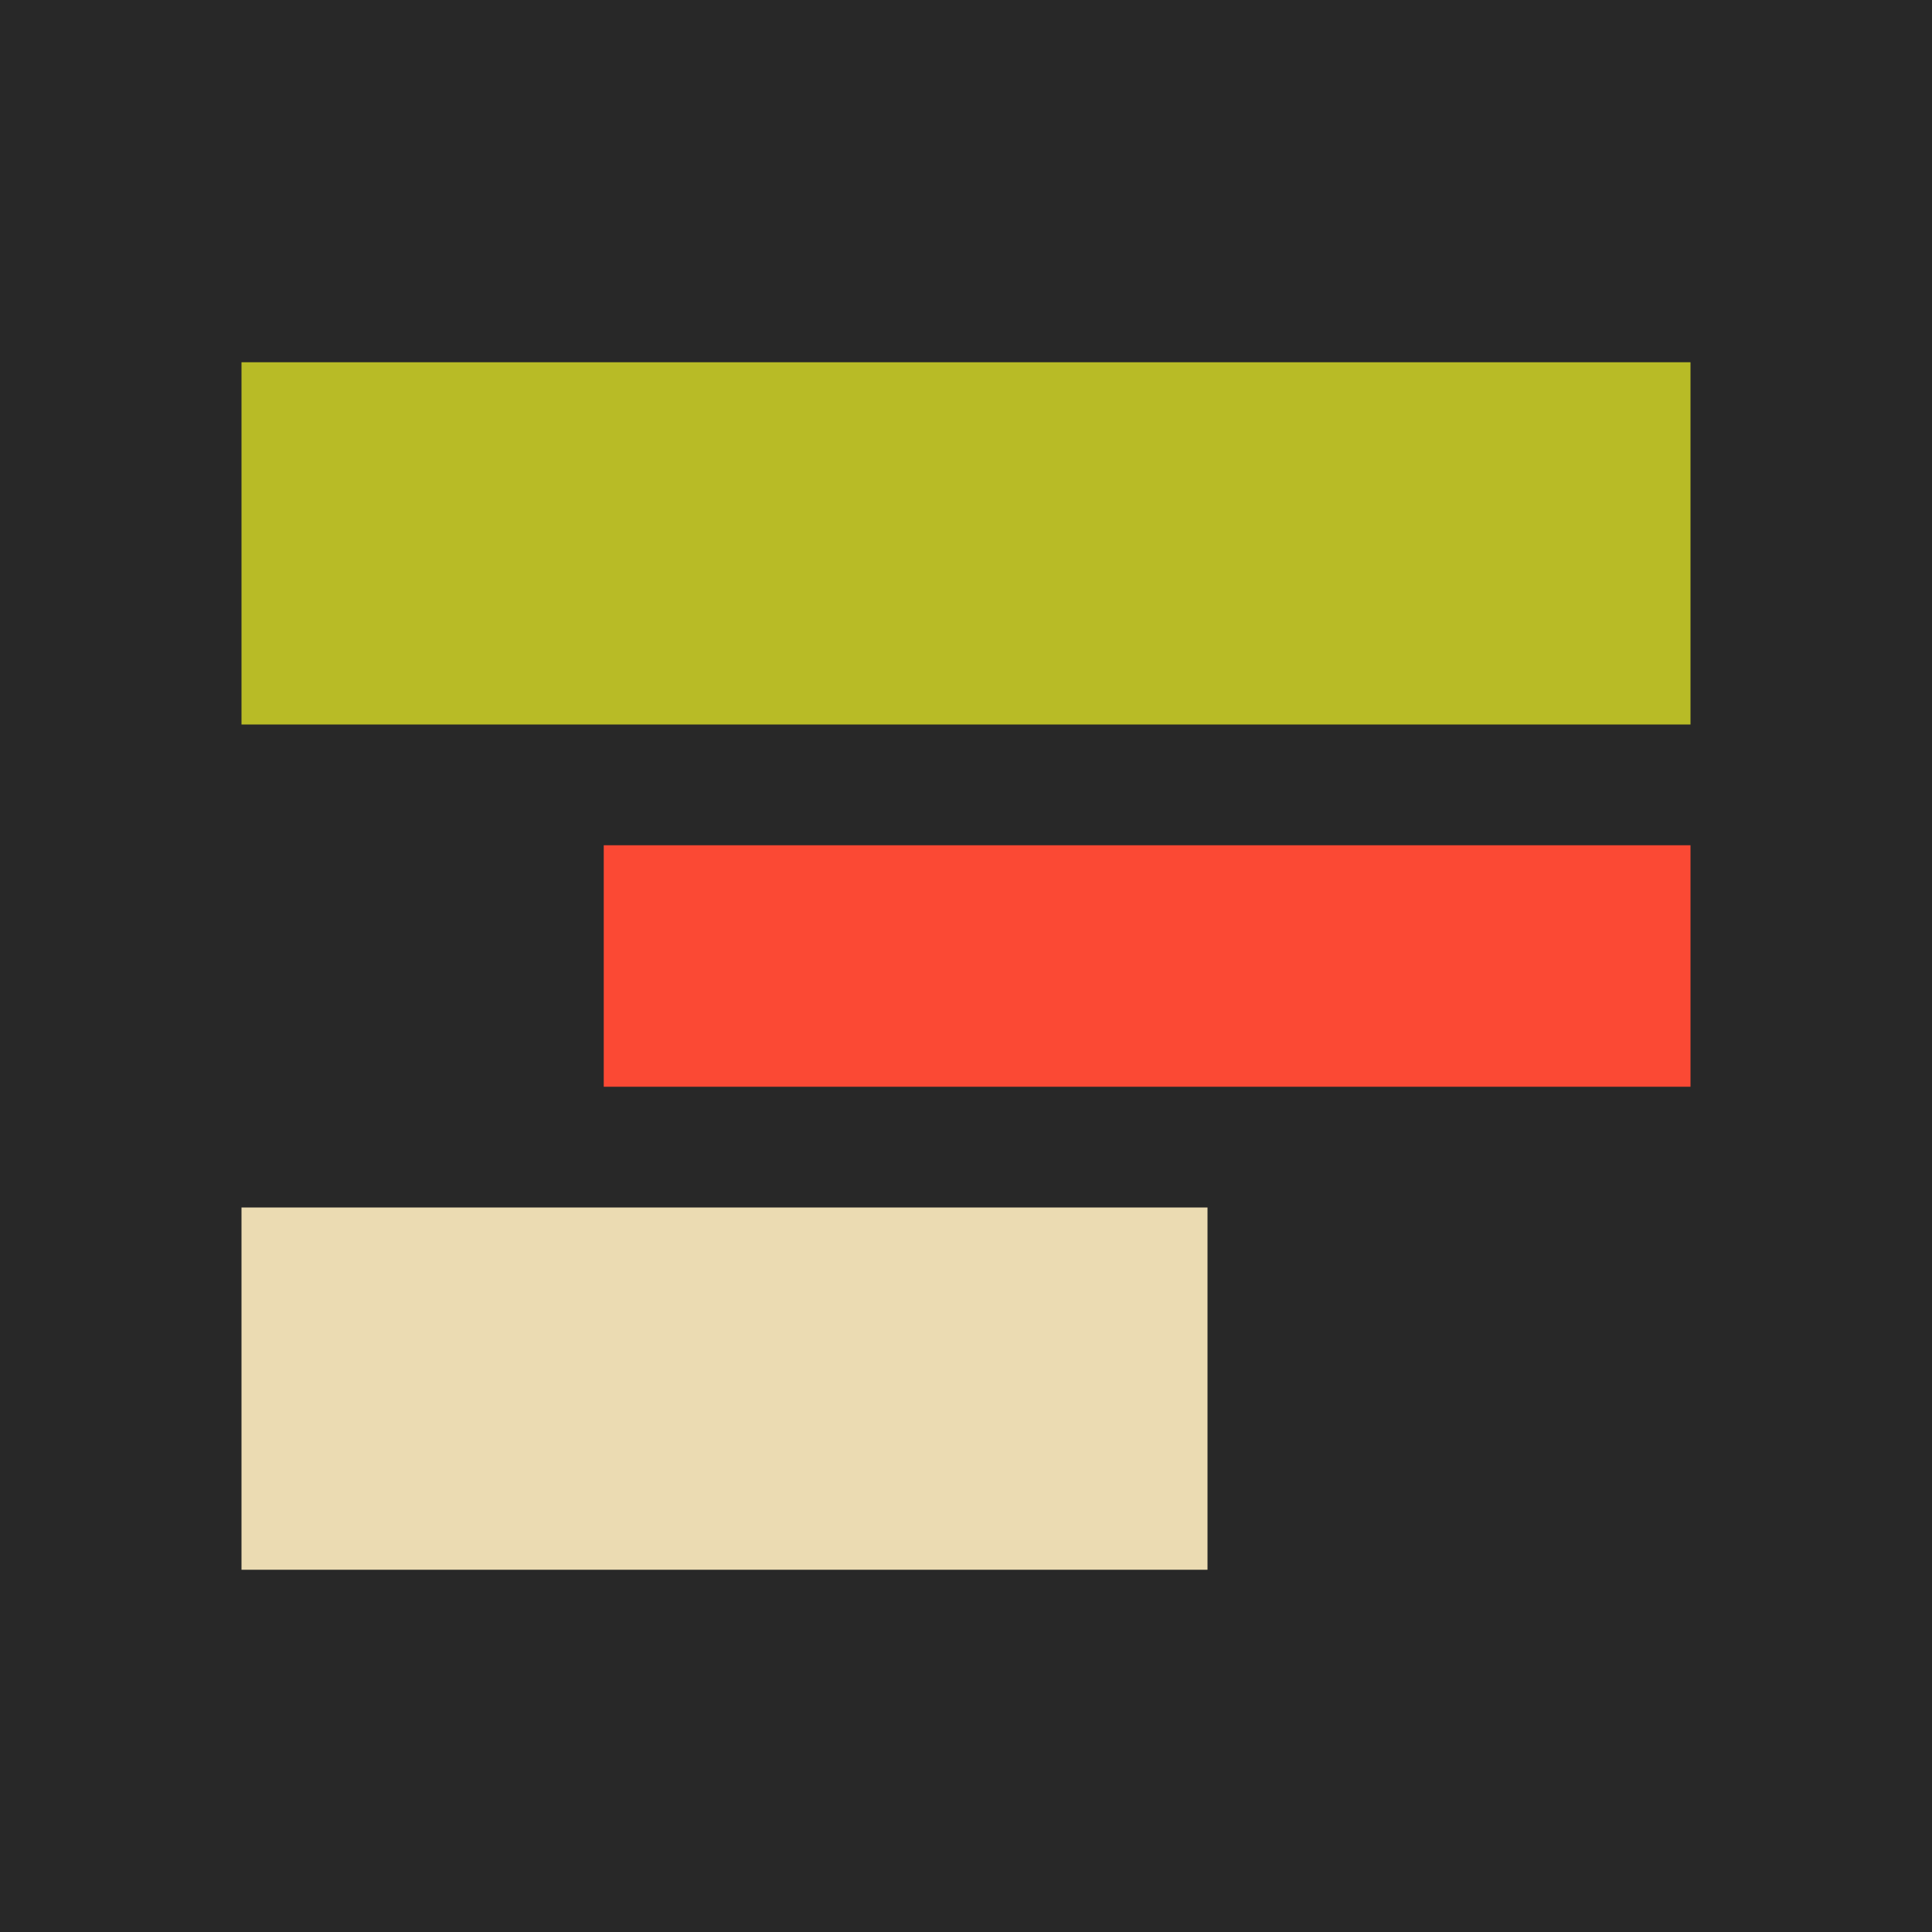
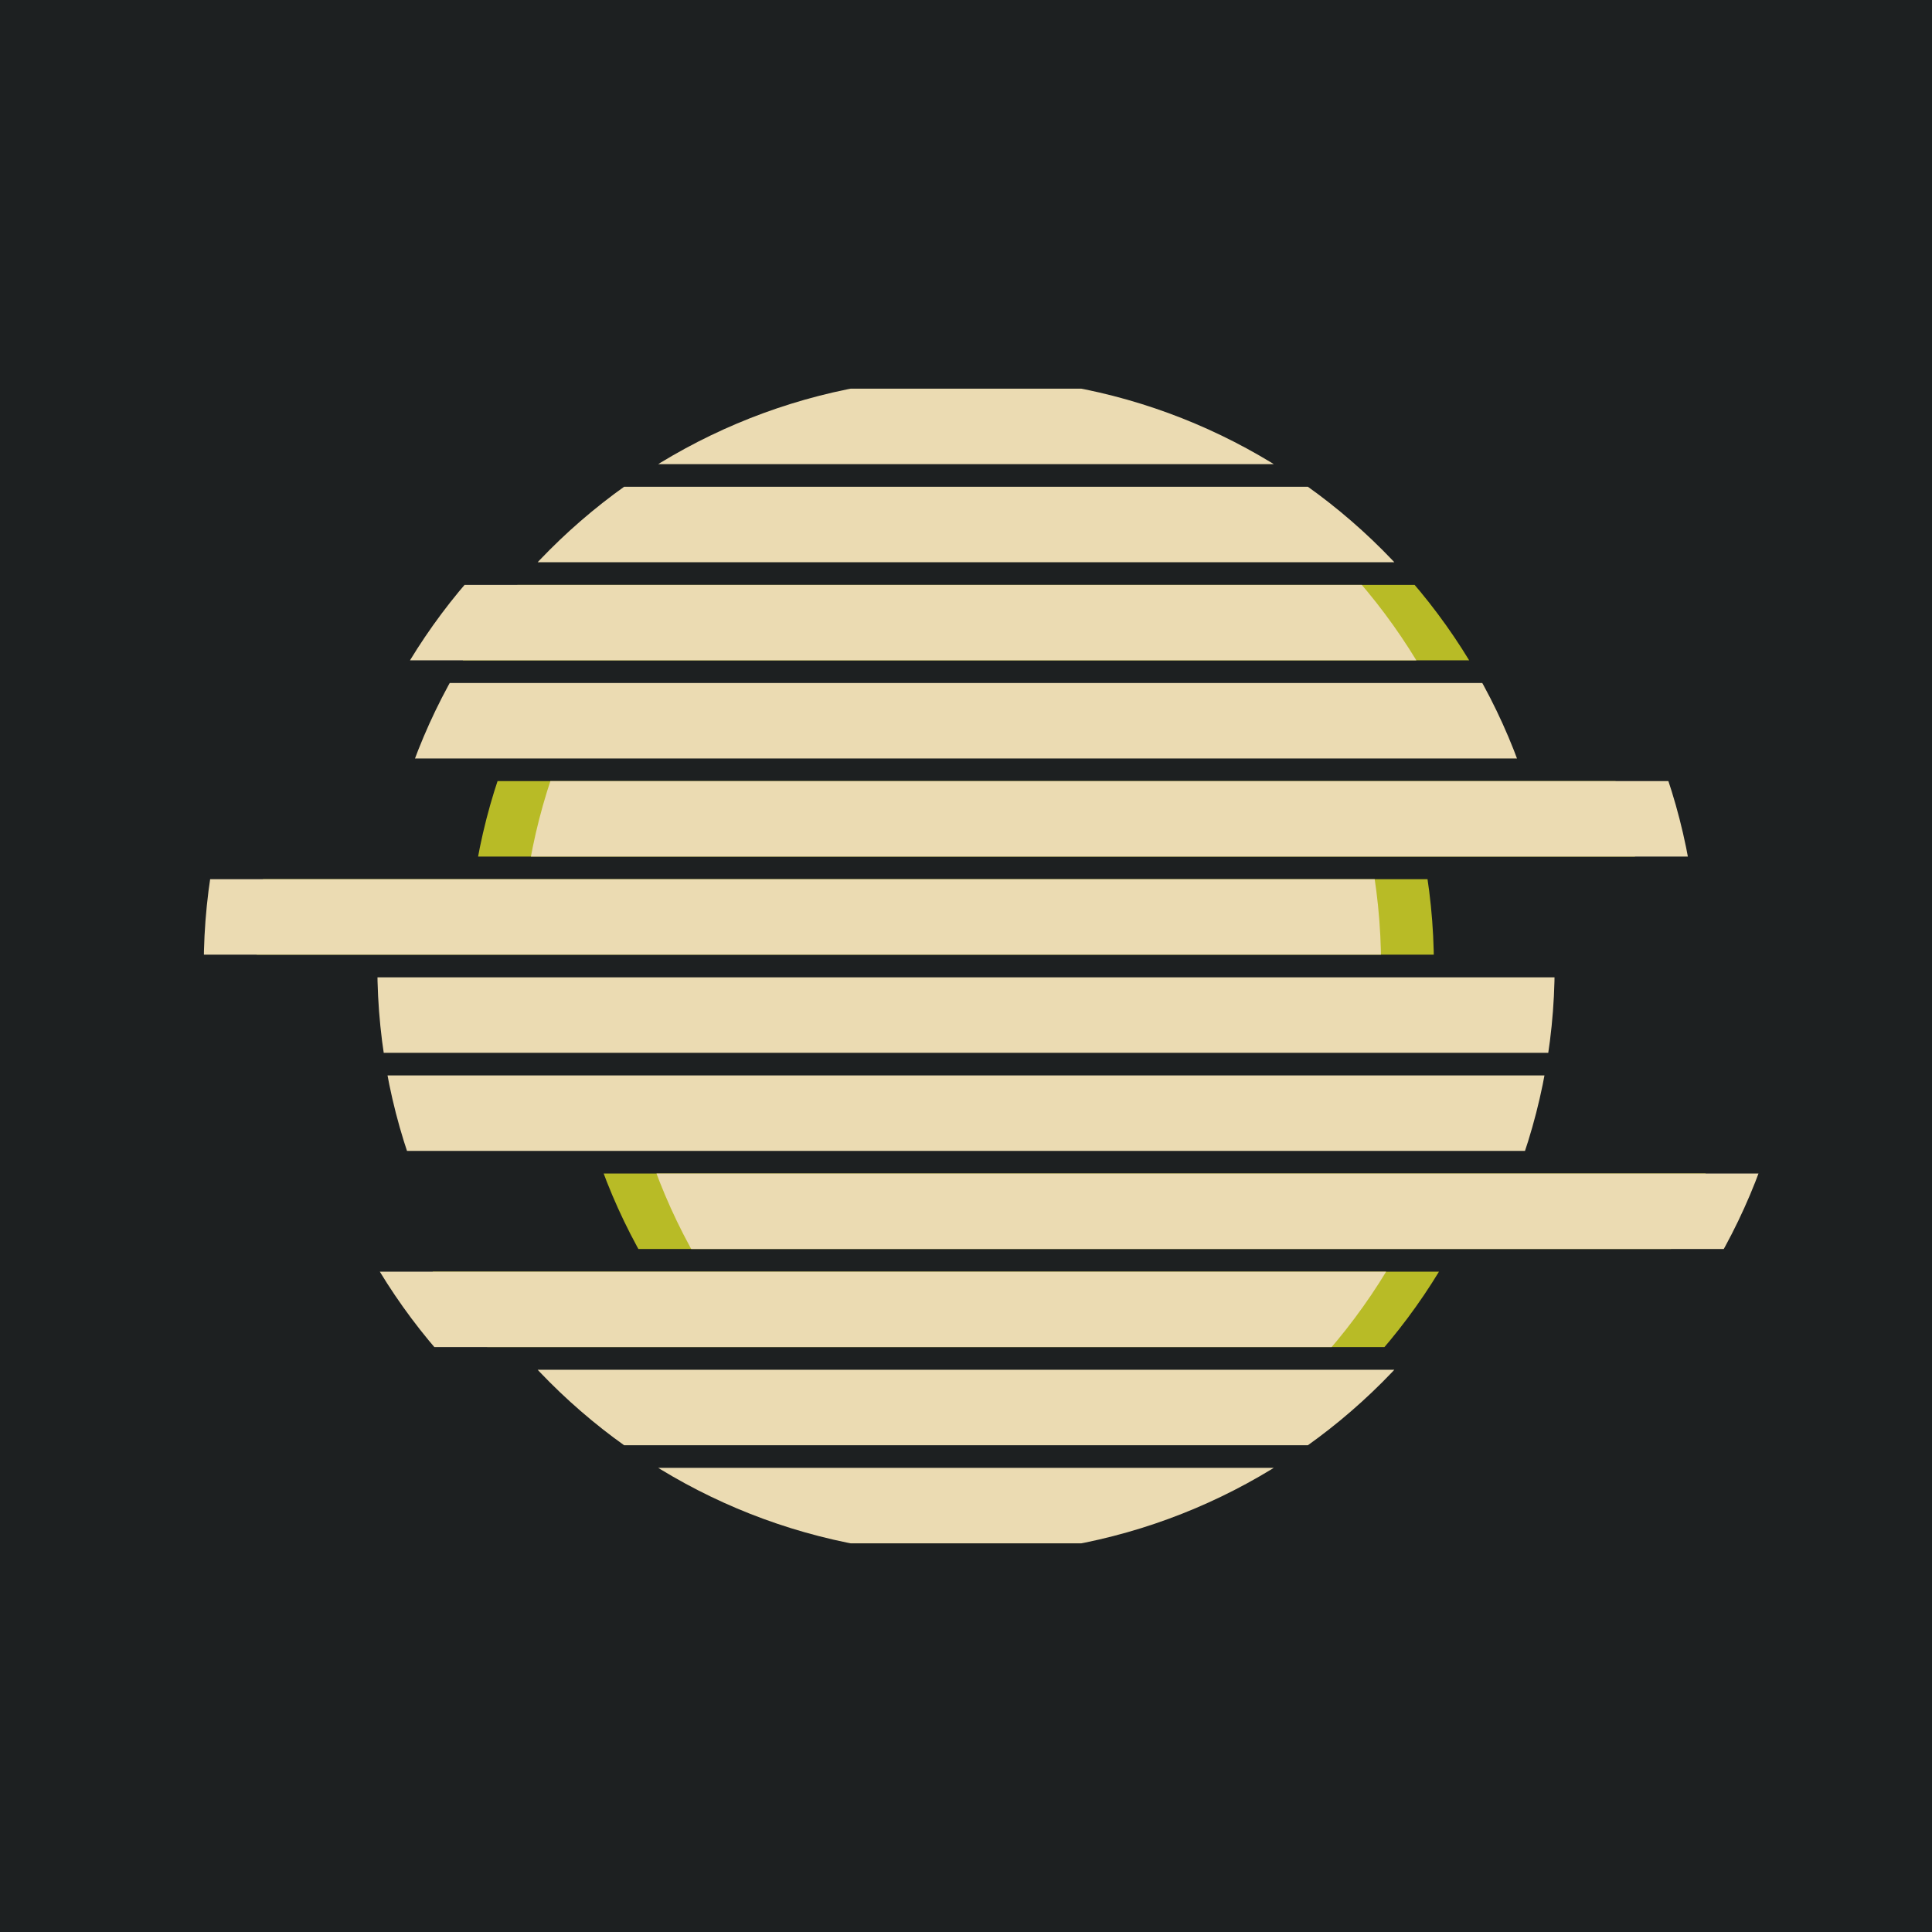
- <svg xmlns="http://www.w3.org/2000/svg" viewBox="0 0 16 16">
-   <rect width="16" height="16" fill="#282828" />
-   <rect x="2" y="3" width="12" height="3" fill="#b8bb26" />
-   <rect x="5" y="7" width="9" height="2" fill="#fb4934" />
-   <rect x="2" y="10" width="8" height="3" fill="#ebdbb2" />
+ <svg xmlns="http://www.w3.org/2000/svg" viewBox="0 0 512 512">
+   <defs>
+     <clipPath id="d">
+       <circle cx="256" cy="256" r="156" />
+     </clipPath>
+   </defs>
+   <rect width="512" height="512" fill="#1d2021" />
+   <g id="art">
+     <g>
+       <rect x="100" y="103.0" width="312" height="20.0" clip-path="url(#d)" fill="#ebdbb2" />
+     </g>
+     <g>
+       <rect x="100" y="129.0" width="312" height="20.0" clip-path="url(#d)" fill="#ebdbb2" />
+     </g>
+     <g transform="translate(0 0)">
+       <rect x="100" y="155.0" width="312" height="20.0" clip-path="url(#d)" fill="#b8bb26" />
+     </g>
+     <g transform="translate(-14 0)">
+       <rect x="100" y="155.0" width="312" height="20.0" clip-path="url(#d)" fill="#ebdbb2" />
+     </g>
+     <g>
+       <rect x="100" y="181.0" width="312" height="20.0" clip-path="url(#d)" fill="#ebdbb2" />
+     </g>
+     <g transform="translate(24 0)">
+       <rect x="100" y="207.0" width="312" height="20.0" clip-path="url(#d)" fill="#b8bb26" />
+     </g>
+     <g transform="translate(38 0)">
+       <rect x="100" y="207.0" width="312" height="20.0" clip-path="url(#d)" fill="#ebdbb2" />
+     </g>
+     <g transform="translate(-32 0)">
+       <rect x="100" y="233.0" width="312" height="20.0" clip-path="url(#d)" fill="#b8bb26" />
+     </g>
+     <g transform="translate(-46 0)">
+       <rect x="100" y="233.0" width="312" height="20.0" clip-path="url(#d)" fill="#ebdbb2" />
+     </g>
+     <g>
+       <rect x="100" y="259.0" width="312" height="20.0" clip-path="url(#d)" fill="#ebdbb2" />
+     </g>
+     <g>
+       <rect x="100" y="285.0" width="312" height="20.0" clip-path="url(#d)" fill="#ebdbb2" />
+     </g>
+     <g transform="translate(50 0)">
+       <rect x="100" y="311.0" width="312" height="20.0" clip-path="url(#d)" fill="#b8bb26" />
+     </g>
+     <g transform="translate(64 0)">
+       <rect x="100" y="311.0" width="312" height="20.0" clip-path="url(#d)" fill="#ebdbb2" />
+     </g>
+     <g transform="translate(-8 0)">
+       <rect x="100" y="337.0" width="312" height="20.0" clip-path="url(#d)" fill="#b8bb26" />
+     </g>
+     <g transform="translate(-22 0)">
+       <rect x="100" y="337.0" width="312" height="20.0" clip-path="url(#d)" fill="#ebdbb2" />
+     </g>
+     <g>
+       <rect x="100" y="363.0" width="312" height="20.0" clip-path="url(#d)" fill="#ebdbb2" />
+     </g>
+     <g>
+       <rect x="100" y="389.0" width="312" height="20.0" clip-path="url(#d)" fill="#ebdbb2" />
+     </g>
+   </g>
</svg>
